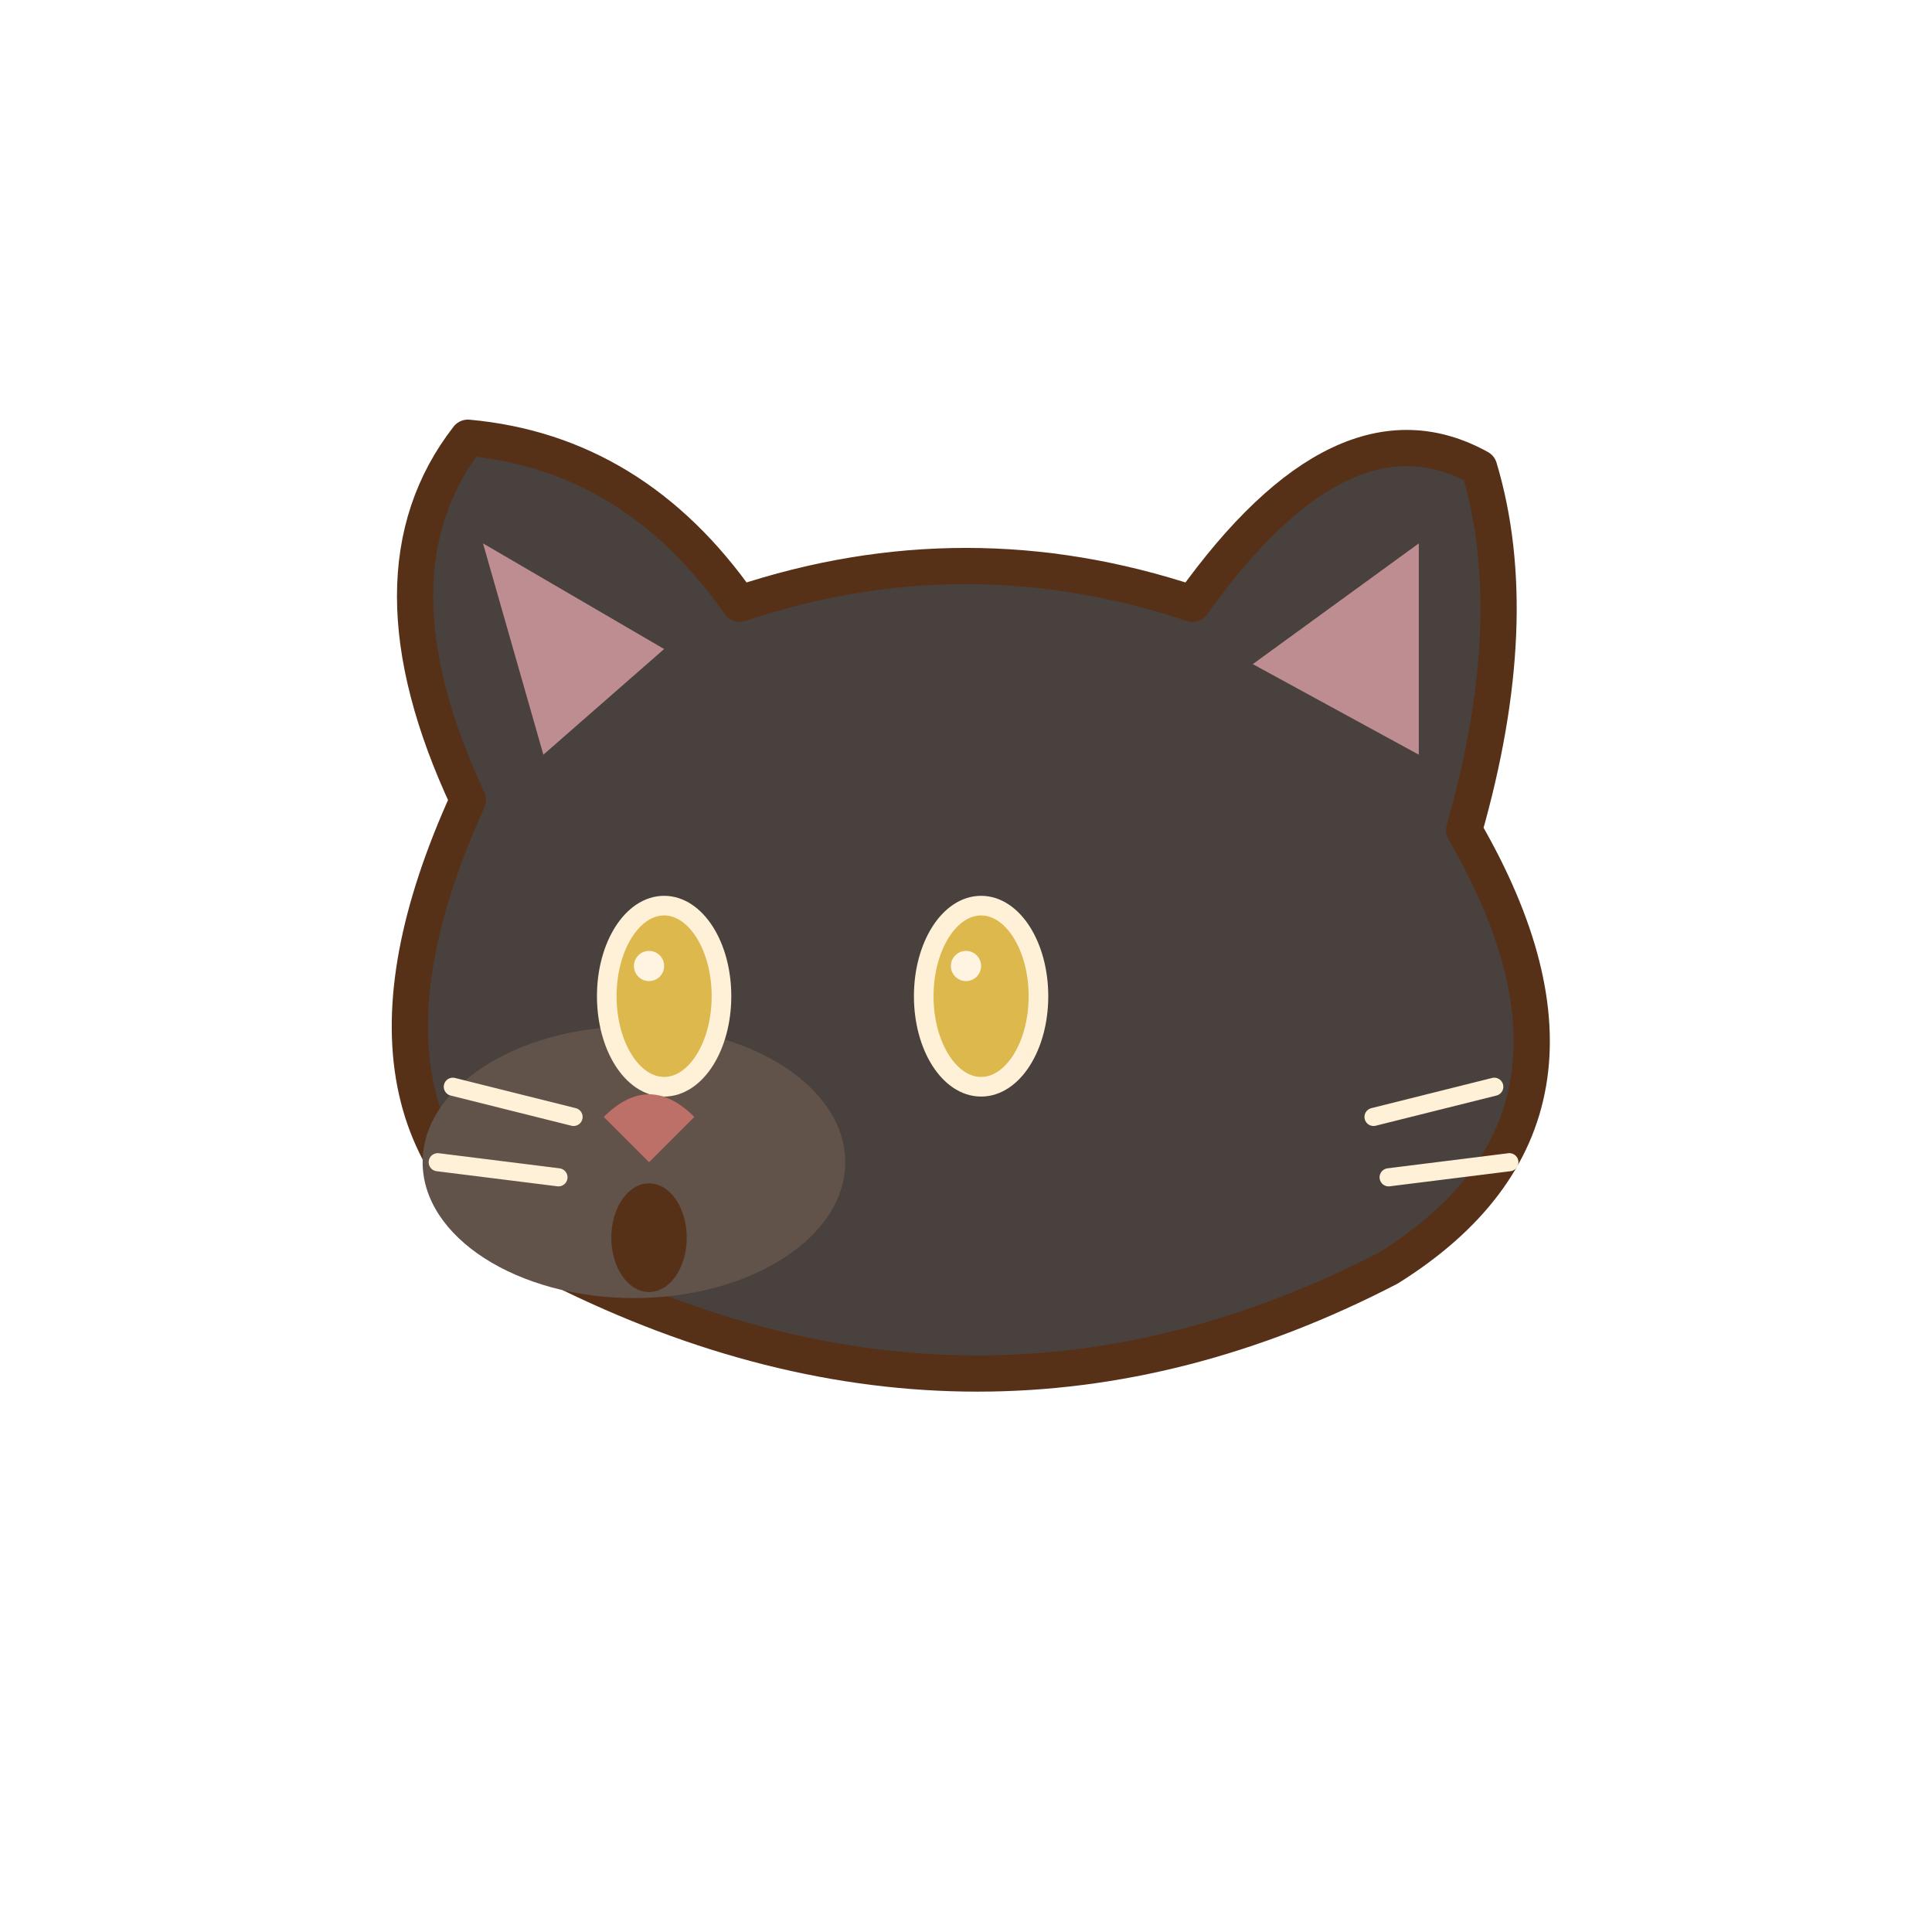
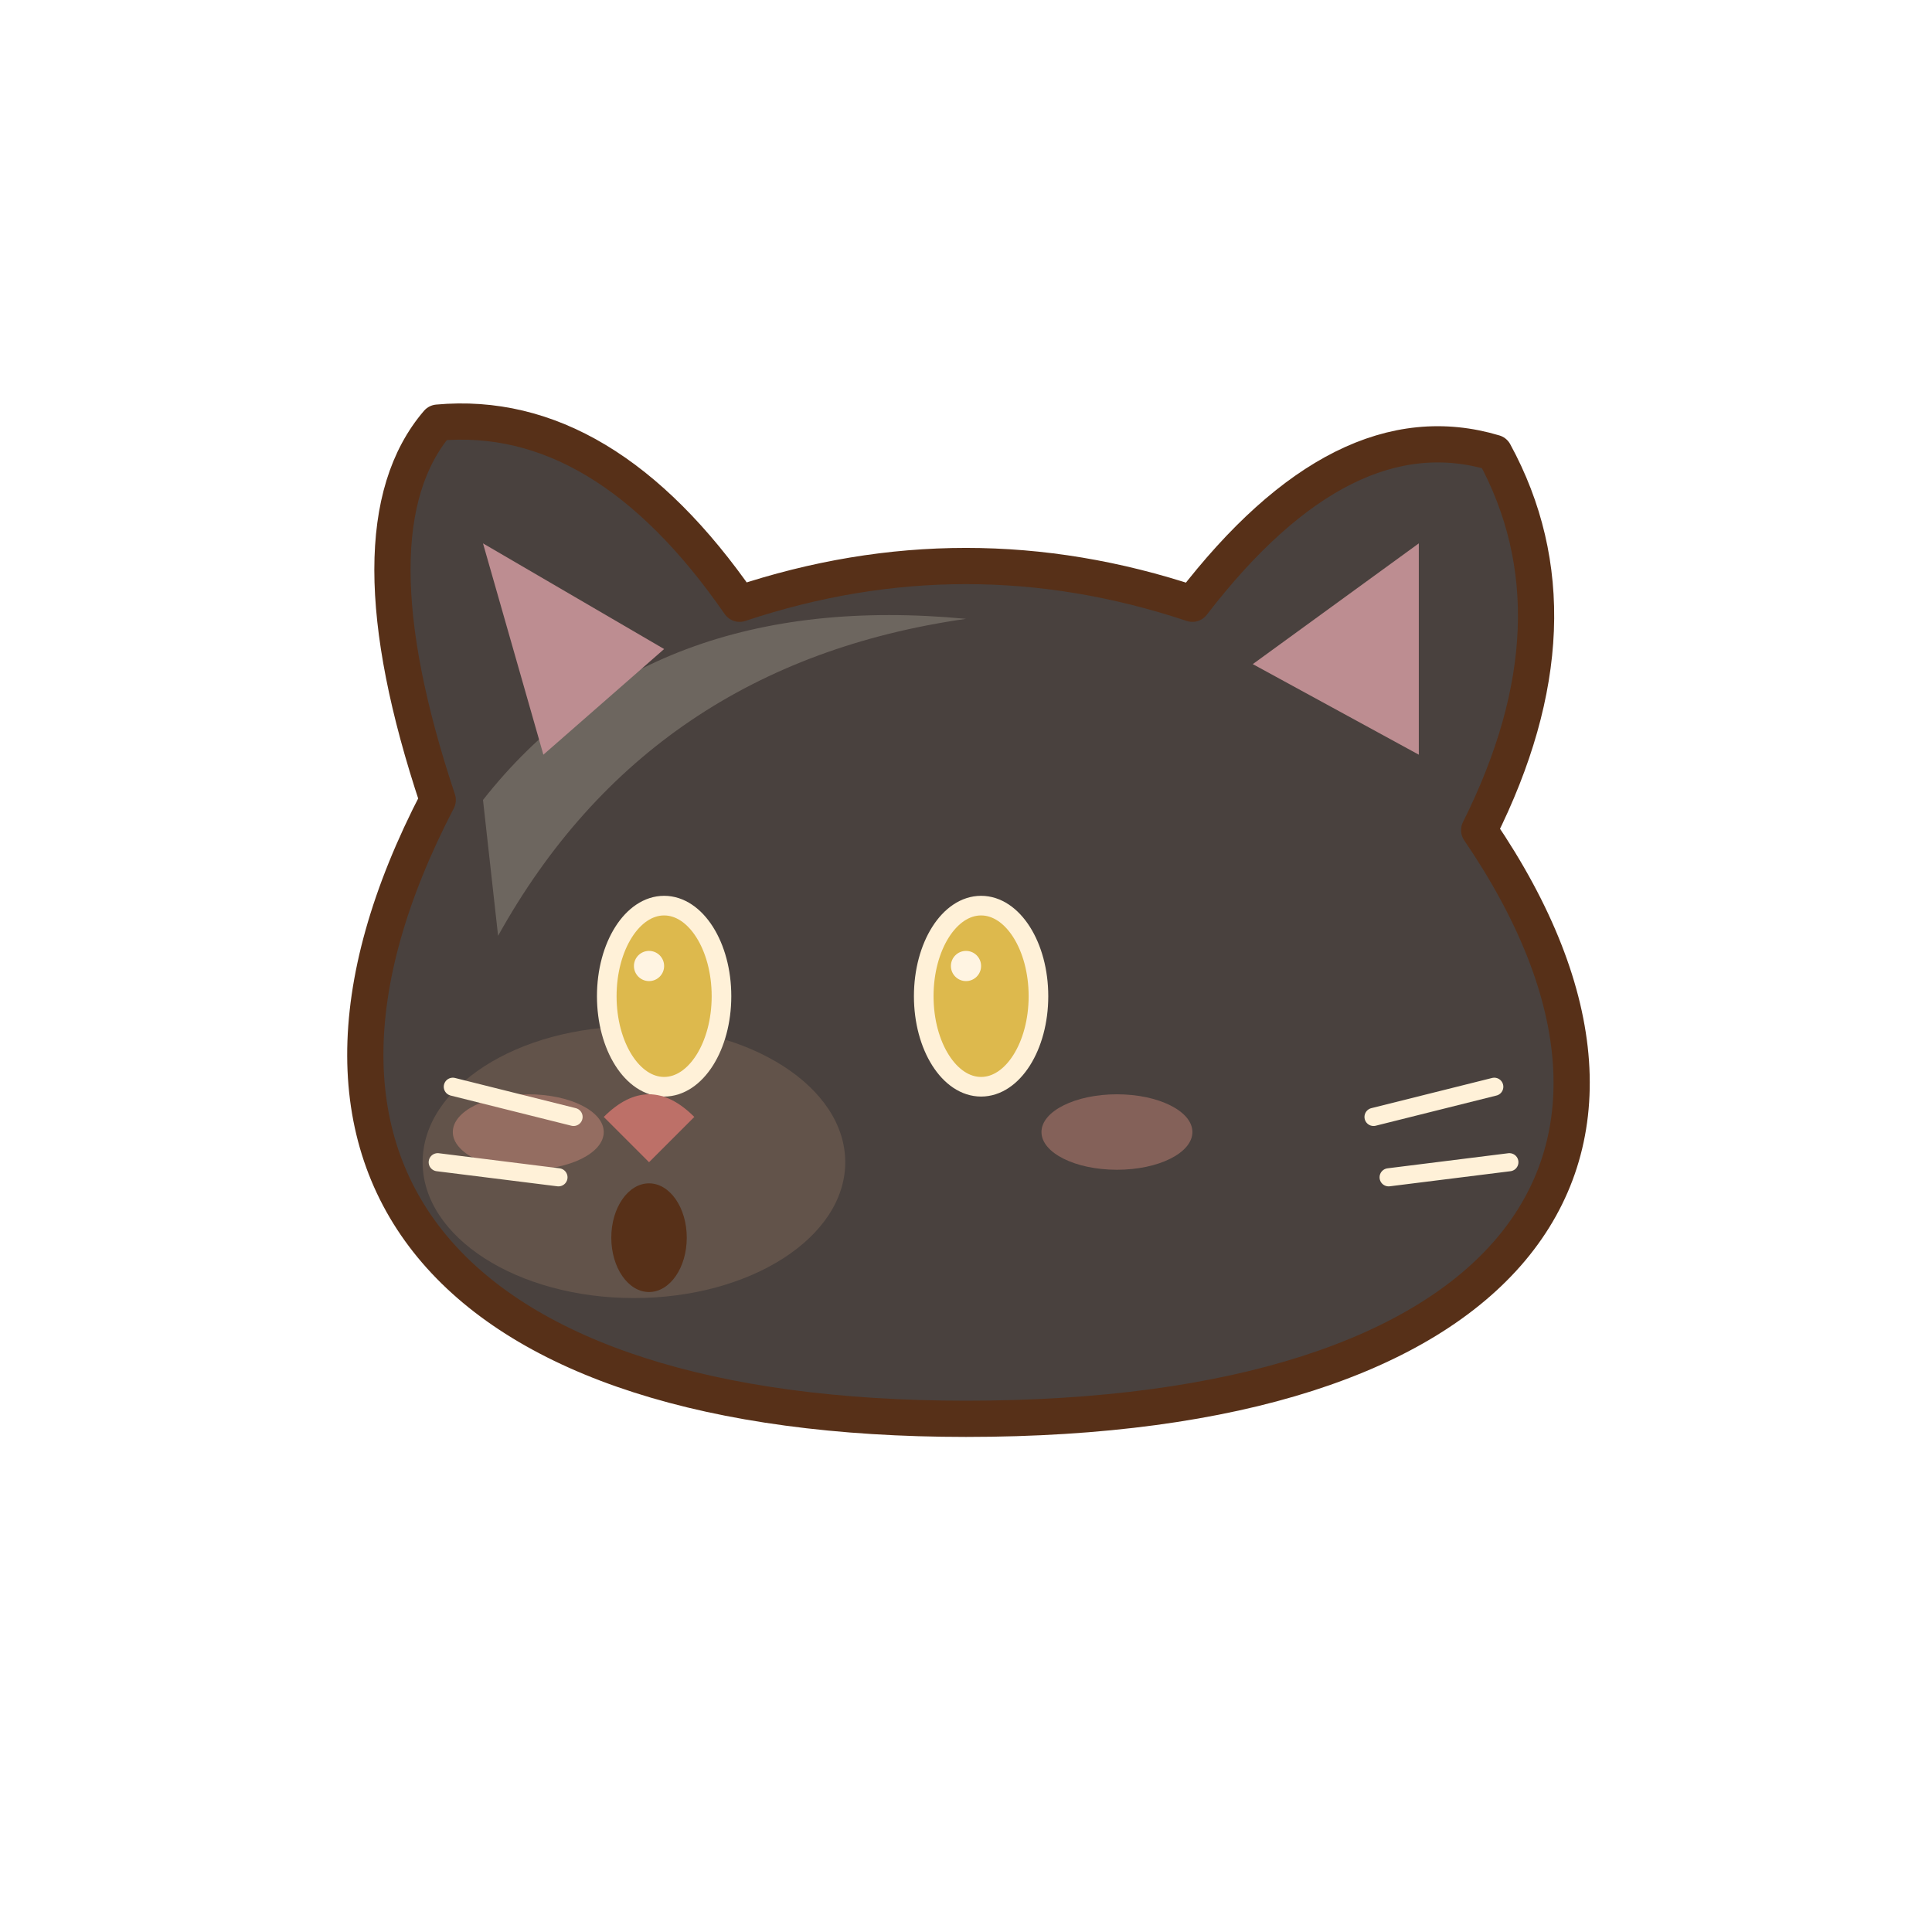
<svg xmlns="http://www.w3.org/2000/svg" width="128" height="128" viewBox="0 0 128 128">
  <g stroke-linecap="round" stroke-linejoin="round">
-     <path d="M31 53 Q24 38 31 29 Q42 30 49 40 Q64 35 79 40 Q89 26 98 31 Q101 41 97 55 Q108 74 92 84 Q65 98 37 84 Q21 75 31 53 Z" fill="#49413E" stroke="#573018" stroke-width="2.4" />
+     <path d="M29 53 Q23 35 29 28 Q40 27 49 40 Q64 35 79 40 Q89 27 99 30 Q105 41 98 55 C113 77 100 94 64 94 C30 94 16 78 29 53 Z" fill="#49413E" stroke="#573018" stroke-width="2.4" />
+     <g opacity="0.2">
+       <path d="M32 53 Q43 39 64 41 Q43 44 33 62 Z" fill="#FFF9E3" stroke="none" stroke-width="2.4" />
+     </g>
    <path d="M32 36 L36 50 L44 43 Z" fill="#BD8D91" stroke="none" stroke-width="2.4" />
    <path d="M94 36 L83 44 L94 50 Z" fill="#BD8D91" stroke="none" stroke-width="2.4" />
    <ellipse cx="42" cy="77" rx="14" ry="9" fill="#62534A" stroke="none" stroke-width="2.4" />
+     <g opacity="0.35">
+       <ellipse cx="35" cy="75" rx="5" ry="2.5" fill="#F29D8B" stroke="none" stroke-width="2.4" />
+       <ellipse cx="74" cy="75" rx="5" ry="2.5" fill="#F29D8B" stroke="none" stroke-width="2.4" />
+     </g>
    <ellipse cx="44" cy="66" rx="3.8" ry="6" fill="#DDB94D" stroke="#FFF1D8" stroke-width="1.3" />
    <ellipse cx="65" cy="66" rx="3.8" ry="6" fill="#DDB94D" stroke="#FFF1D8" stroke-width="1.3" />
    <ellipse cx="43" cy="64" rx="1" ry="1" fill="#FFF4E2" stroke="none" stroke-width="2.4" />
    <ellipse cx="64" cy="64" rx="1" ry="1" fill="#FFF4E2" stroke="none" stroke-width="2.4" />
    <path d="M40 74 Q43 71 46 74 L43 77 Z" fill="#BD7068" stroke="none" stroke-width="2.4" />
    <ellipse cx="43" cy="82" rx="2.5" ry="3.6" fill="#573018" stroke="none" stroke-width="2.4" />
    <path d="M30 72 L38 74 M29 77 L37 78 M91 74 L99 72 M92 78 L100 77" fill="none" stroke="#FFF1D8" stroke-width="1.2" />
  </g>
</svg>
